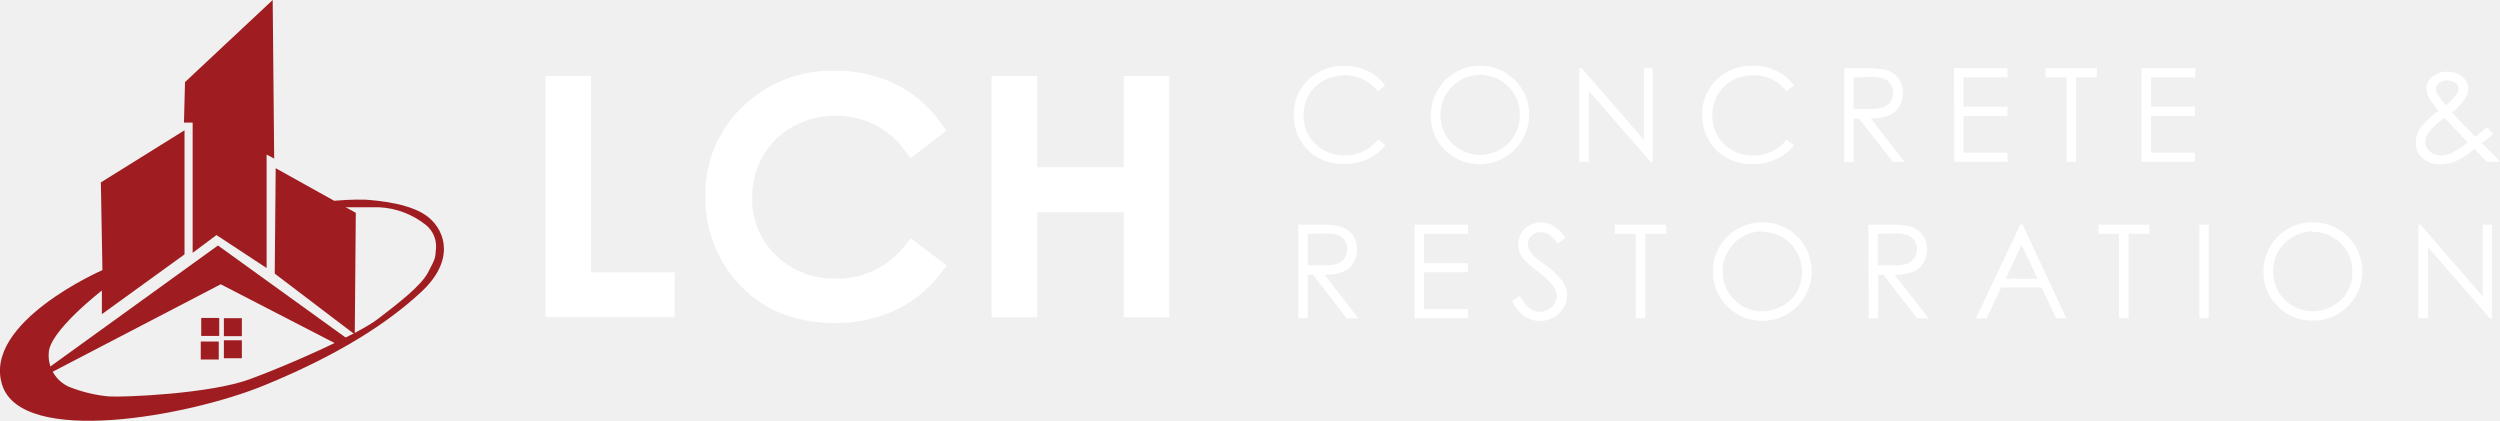
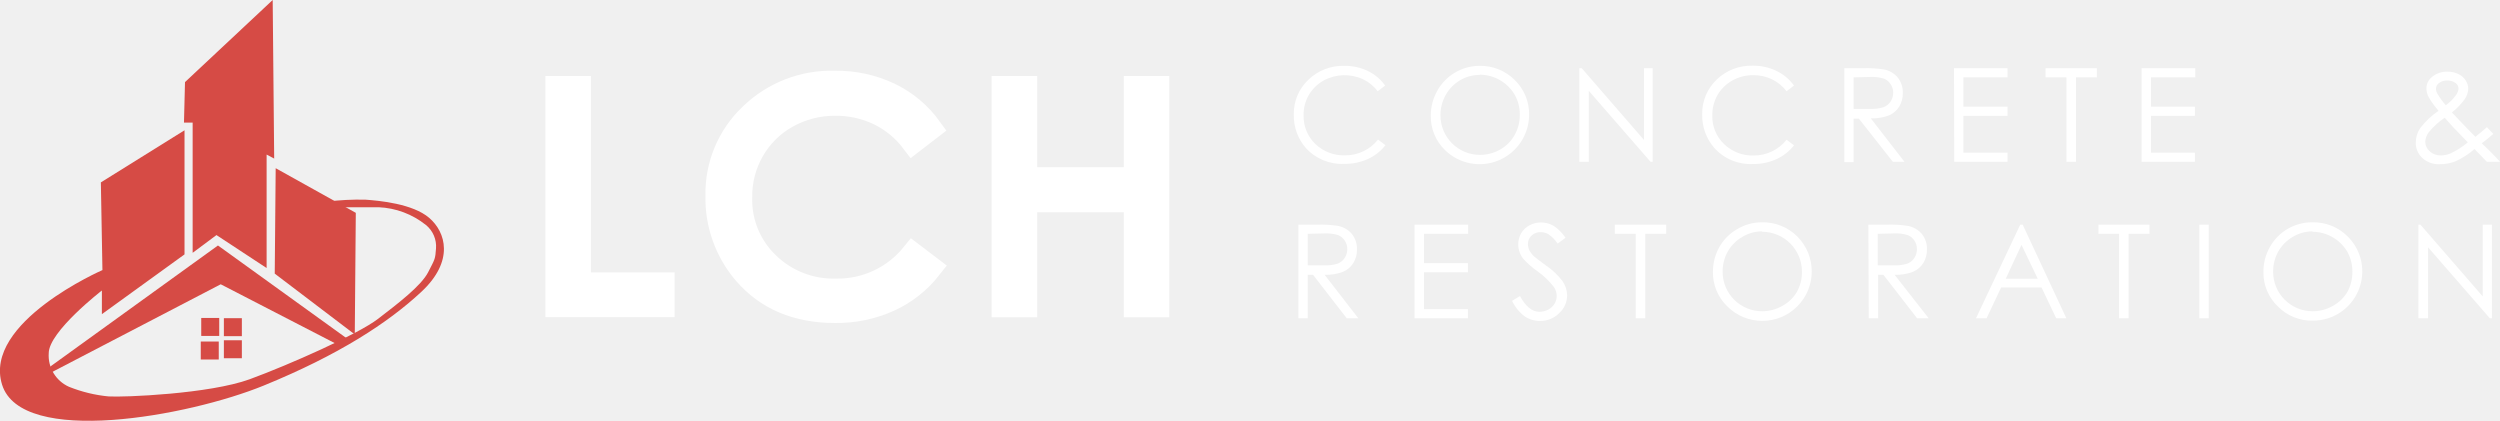
<svg xmlns="http://www.w3.org/2000/svg" id="Layer_1" data-name="Layer 1" viewBox="0 0 317.03 53.35">
  <defs>
-     <style>.cls-1{fill:#9f1d20;}.cls-2,.cls-3{fill:#fff;}.cls-2{stroke:#fff;stroke-miterlimit:10;stroke-width:3.02px;}</style>
+     <style>.cls-1{fill:#d64b45;}.cls-2,.cls-3{fill:#fff;}.cls-2{stroke:#fff;stroke-miterlimit:10;stroke-width:3.02px;}</style>
  </defs>
  <polygon class="cls-1" points="34.84 34.7 44.99 42.41 45.12 26.99 34.96 21.33 34.84 34.7" />
  <polygon class="cls-1" points="34.58 0 23.46 10.41 23.33 15.55 24.43 15.55 24.43 32.06 27.45 29.81 33.81 33.99 33.81 19.6 34.77 20.11 34.58 0" />
  <path class="cls-1" d="M29.82,21.47V37.21L19.34,44.79v-3S12.6,47,12.6,49.74A4.34,4.34,0,0,0,15.17,54a18.17,18.17,0,0,0,5,1.22c1.92.13,12.85-.32,17.92-2.18s13.75-5.72,16.26-7.65,5.46-4.17,6.36-5.91.9-1.67,1-3a3.49,3.49,0,0,0-1.28-3,10.3,10.3,0,0,0-6-2.25H48.71l-.84-.71a33.2,33.2,0,0,1,4.88-.25c1.8.13,6,.51,8.1,2.31s3.21,5.46-1,9.38-10.47,8-20,11.89S9.13,61.62,6.68,53.72,19.41,39.2,19.41,39.2l-.2-11.12Z" transform="translate(-6.42 -4.95)" />
  <rect class="cls-1" x="28.39" y="43.15" width="2.28" height="2.28" />
  <rect class="cls-1" x="28.39" y="40.35" width="2.28" height="2.28" />
  <rect class="cls-1" x="25.52" y="40.32" width="2.28" height="2.28" />
  <rect class="cls-1" x="25.46" y="43.31" width="2.28" height="2.28" />
  <polygon class="cls-1" points="27.99 36.05 42.99 43.79 44.31 43.15 27.64 31.13 5.7 46.97 5.89 47.55 27.99 36.05" />
  <path class="cls-2" d="M77.09,16.1h2.76V41H90.46v2.66H77.09Z" transform="translate(-6.42 -4.95)" />
  <path class="cls-2" d="M124.35,21.21l-2.17,1.67a11.9,11.9,0,0,0-4.33-3.55,12.55,12.55,0,0,0-5.53-1.21,12.35,12.35,0,0,0-6.12,1.58A11.42,11.42,0,0,0,101.85,24a11.68,11.68,0,0,0-1.55,6,11.24,11.24,0,0,0,3.46,8.41,12,12,0,0,0,8.72,3.38,12.26,12.26,0,0,0,9.7-4.54l2.17,1.65a13.93,13.93,0,0,1-5.14,4.06,16.13,16.13,0,0,1-6.89,1.44q-7.25,0-11.42-4.82a14.54,14.54,0,0,1-3.51-9.83,13.65,13.65,0,0,1,4.25-10.18,14.63,14.63,0,0,1,10.64-4.14,15.58,15.58,0,0,1,7,1.53A13.53,13.53,0,0,1,124.35,21.21Z" transform="translate(-6.42 -4.95)" />
  <path class="cls-2" d="M133.68,16.1h2.76V27.66h14V16.1h2.75V43.67h-2.75V30.36h-14V43.67h-2.76Z" transform="translate(-6.42 -4.95)" />
  <path class="cls-3" d="M182.07,15.8l-.94.72A5.07,5.07,0,0,0,179.27,15a5.58,5.58,0,0,0-5,.16,4.93,4.93,0,0,0-2.54,4.42,4.88,4.88,0,0,0,1.49,3.63A5.2,5.2,0,0,0,177,24.65a5.27,5.27,0,0,0,4.17-2l.94.71a5.87,5.87,0,0,1-2.22,1.75,6.94,6.94,0,0,1-3,.62A6.18,6.18,0,0,1,172,23.7a6.25,6.25,0,0,1-1.51-4.23,5.87,5.87,0,0,1,1.83-4.39,6.28,6.28,0,0,1,4.58-1.78,6.68,6.68,0,0,1,3,.66A5.71,5.71,0,0,1,182.07,15.8Z" transform="translate(-6.42 -4.95)" />
  <path class="cls-3" d="M194,13.3a6.14,6.14,0,0,1,4.51,1.8,6,6,0,0,1,1.82,4.43A6.28,6.28,0,0,1,189.68,24a5.93,5.93,0,0,1-1.82-4.37,6.4,6.4,0,0,1,.83-3.18A6.15,6.15,0,0,1,194,13.3Zm.05,1.15a4.88,4.88,0,0,0-2.5.69A5,5,0,0,0,189.75,17a5.14,5.14,0,0,0-.66,2.59,5,5,0,0,0,5,5,5.15,5.15,0,0,0,2.56-.67,4.78,4.78,0,0,0,1.84-1.84,5.13,5.13,0,0,0,.66-2.58,5,5,0,0,0-.66-2.56,5.17,5.17,0,0,0-4.4-2.52Z" transform="translate(-6.42 -4.95)" />
  <path class="cls-3" d="M206.7,25.47V13.6H207l7.9,9.1V13.6H216V25.47h-.27l-7.83-9v9Z" transform="translate(-6.42 -4.95)" />
  <path class="cls-3" d="M233.92,15.8l-.94.72A5.24,5.24,0,0,0,231.12,15a5.43,5.43,0,0,0-2.39-.52,5.34,5.34,0,0,0-2.63.68A5,5,0,0,0,224.22,17a5.12,5.12,0,0,0-.66,2.59,4.84,4.84,0,0,0,1.49,3.63,5.18,5.18,0,0,0,3.75,1.45,5.27,5.27,0,0,0,4.18-2l.94.71a6,6,0,0,1-2.22,1.75,7,7,0,0,1-3,.62,6.16,6.16,0,0,1-4.91-2.07,6.25,6.25,0,0,1-1.51-4.23,5.9,5.9,0,0,1,1.82-4.39,6.3,6.3,0,0,1,4.59-1.78,6.68,6.68,0,0,1,3,.66A5.86,5.86,0,0,1,233.92,15.8Z" transform="translate(-6.42 -4.95)" />
  <path class="cls-3" d="M240.3,13.6h2.36a14.18,14.18,0,0,1,2.68.16,3,3,0,0,1,1.72,1,3,3,0,0,1,.66,2,3.2,3.2,0,0,1-.45,1.7A2.86,2.86,0,0,1,246,19.57a6,6,0,0,1-2.34.39l4.27,5.51h-1.47L242.15,20h-.67v5.51H240.3Zm1.18,1.16v4h2.05a5.15,5.15,0,0,0,1.76-.22,1.88,1.88,0,0,0,.89-.73,2,2,0,0,0,.32-1.11,1.86,1.86,0,0,0-.33-1.08,1.76,1.76,0,0,0-.85-.7,5.13,5.13,0,0,0-1.74-.21Z" transform="translate(-6.42 -4.95)" />
  <path class="cls-3" d="M254.21,13.6H261v1.16H255.4v3.72H261v1.16H255.4v4.67H261v1.16h-6.76Z" transform="translate(-6.42 -4.95)" />
  <path class="cls-3" d="M265.82,14.76V13.6h6.51v1.16h-2.65V25.47h-1.21V14.76Z" transform="translate(-6.42 -4.95)" />
  <path class="cls-3" d="M278,13.6h6.81v1.16h-5.62v3.72h5.57v1.16h-5.57v4.67h5.57v1.16H278Z" transform="translate(-6.42 -4.95)" />
  <path class="cls-3" d="M321.79,21.08l.81.85c-.52.46-1,.85-1.47,1.19.32.29.74.7,1.26,1.22s.76.79,1.06,1.13h-1.66l-1.57-1.62a10,10,0,0,1-2.42,1.56,5.33,5.33,0,0,1-2,.36,3,3,0,0,1-2.2-.79,2.56,2.56,0,0,1-.83-2,3.24,3.24,0,0,1,.56-1.78A10,10,0,0,1,315.66,19a11,11,0,0,1-1.26-1.74,2.47,2.47,0,0,1-.28-1.07,1.85,1.85,0,0,1,.69-1.47,2.93,2.93,0,0,1,2-.68,3.08,3.08,0,0,1,1.36.3,2.24,2.24,0,0,1,.93.81,1.89,1.89,0,0,1,.32,1.07,2.45,2.45,0,0,1-.42,1.27,8.52,8.52,0,0,1-1.65,1.72l1.8,1.89,1.18,1.2C320.93,21.81,321.43,21.41,321.79,21.08Zm-5.35-1.2a9.23,9.23,0,0,0-2,1.81,2.17,2.17,0,0,0-.47,1.25,1.59,1.59,0,0,0,.57,1.2,2,2,0,0,0,1.41.52,3.21,3.21,0,0,0,1.24-.26,10.23,10.23,0,0,0,2.18-1.4l-1.87-1.93C317.2,20.73,316.84,20.33,316.44,19.88Zm.14-1.58a5.71,5.71,0,0,0,1.3-1.31,1.5,1.5,0,0,0,.31-.82.87.87,0,0,0-.4-.71,1.73,1.73,0,0,0-1.06-.3,1.6,1.6,0,0,0-1,.31.89.89,0,0,0-.4.73,1.28,1.28,0,0,0,.16.6A9.67,9.67,0,0,0,316.58,18.3Z" transform="translate(-6.42 -4.95)" />
  <path class="cls-3" d="M171.07,33.44h2.37a14.18,14.18,0,0,1,2.68.16,3.07,3.07,0,0,1,1.72,1,3,3,0,0,1,.66,2,3.12,3.12,0,0,1-.46,1.7,2.79,2.79,0,0,1-1.3,1.11,5.92,5.92,0,0,1-2.34.39l4.27,5.51H177.2l-4.27-5.51h-.67v5.51h-1.19Zm1.19,1.16v4h2.05a5.08,5.08,0,0,0,1.75-.22,1.83,1.83,0,0,0,.89-.73,2,2,0,0,0,.32-1.11,1.85,1.85,0,0,0-.32-1.08,1.81,1.81,0,0,0-.85-.7,5.16,5.16,0,0,0-1.75-.21Z" transform="translate(-6.42 -4.95)" />
  <path class="cls-3" d="M185.8,33.44h6.8V34.6H187v3.72h5.57v1.16H187v4.67h5.57v1.16H185.8Z" transform="translate(-6.42 -4.95)" />
  <path class="cls-3" d="M198.17,43.1l1-.61c.71,1.31,1.53,2,2.46,2a2.45,2.45,0,0,0,1.13-.28,2.07,2.07,0,0,0,.8-.75,1.94,1.94,0,0,0,.27-1,2,2,0,0,0-.4-1.17,9.69,9.69,0,0,0-2-1.91,11,11,0,0,1-1.85-1.62,3,3,0,0,1-.63-1.82,2.85,2.85,0,0,1,.37-1.41,2.66,2.66,0,0,1,1.05-1,3,3,0,0,1,1.47-.37,3.2,3.2,0,0,1,1.57.41,5.5,5.5,0,0,1,1.54,1.53l-1,.74a4.51,4.51,0,0,0-1.14-1.17,1.94,1.94,0,0,0-1-.28,1.61,1.61,0,0,0-1.17.43,1.41,1.41,0,0,0-.46,1.07,2,2,0,0,0,.16.76,3,3,0,0,0,.59.79c.16.15.67.54,1.54,1.18a8.76,8.76,0,0,1,2.11,2,3.28,3.28,0,0,1,.57,1.78,3,3,0,0,1-1,2.25,3.31,3.31,0,0,1-2.38,1,3.44,3.44,0,0,1-2-.58A5.29,5.29,0,0,1,198.17,43.1Z" transform="translate(-6.42 -4.95)" />
  <path class="cls-3" d="M211.2,34.6V33.44h6.51V34.6h-2.65V45.31h-1.21V34.6Z" transform="translate(-6.42 -4.95)" />
  <path class="cls-3" d="M229.82,33.14a6.17,6.17,0,0,1,4.52,1.8,6.27,6.27,0,0,1-8.88,8.86,5.93,5.93,0,0,1-1.82-4.37,6.4,6.4,0,0,1,.83-3.18A6,6,0,0,1,226.73,34,6,6,0,0,1,229.82,33.14Zm.06,1.15a4.88,4.88,0,0,0-2.5.69,5,5,0,0,0-1.85,1.85,5.17,5.17,0,0,0-.66,2.59,5,5,0,0,0,5,5,5.18,5.18,0,0,0,2.56-.67A4.83,4.83,0,0,0,234.27,42a5.13,5.13,0,0,0,.66-2.58,5.06,5.06,0,0,0-5.05-5.08Z" transform="translate(-6.42 -4.95)" />
  <path class="cls-3" d="M243.35,33.44h2.37a14.25,14.25,0,0,1,2.68.16,3.1,3.1,0,0,1,1.72,1,3,3,0,0,1,.66,2,3.2,3.2,0,0,1-.46,1.7,2.84,2.84,0,0,1-1.3,1.11,5.92,5.92,0,0,1-2.34.39L251,45.31h-1.47l-4.27-5.51h-.67v5.51h-1.19Zm1.19,1.16v4h2a5.15,5.15,0,0,0,1.76-.22,1.83,1.83,0,0,0,.89-.73,2,2,0,0,0,.32-1.11,1.93,1.93,0,0,0-.32-1.08,1.81,1.81,0,0,0-.85-.7,5.16,5.16,0,0,0-1.75-.21Z" transform="translate(-6.42 -4.95)" />
  <path class="cls-3" d="M262.92,33.44l5.54,11.87h-1.29l-1.86-3.91h-5.12l-1.85,3.91H257l5.61-11.87ZM262.77,36l-2,4.3h4.06Z" transform="translate(-6.42 -4.95)" />
  <path class="cls-3" d="M272.53,34.6V33.44H279V34.6h-2.65V45.31h-1.21V34.6Z" transform="translate(-6.42 -4.95)" />
  <path class="cls-3" d="M285.32,33.44h1.19V45.31h-1.19Z" transform="translate(-6.42 -4.95)" />
  <path class="cls-3" d="M299.63,33.14a6.14,6.14,0,0,1,4.51,1.8,6.24,6.24,0,0,1-4.41,10.67,6,6,0,0,1-4.46-1.81,5.9,5.9,0,0,1-1.82-4.37,6.29,6.29,0,0,1,.83-3.18,6.12,6.12,0,0,1,5.35-3.11Zm.05,1.15a4.88,4.88,0,0,0-2.5.69,5,5,0,0,0-1.84,1.85,5.17,5.17,0,0,0-.66,2.59,5,5,0,0,0,5,5,5.15,5.15,0,0,0,2.56-.67A4.85,4.85,0,0,0,304.08,42a5.23,5.23,0,0,0,.65-2.58,5.1,5.1,0,0,0-.65-2.56,5.17,5.17,0,0,0-4.4-2.52Z" transform="translate(-6.42 -4.95)" />
  <path class="cls-3" d="M313.1,45.31V33.44h.26l7.9,9.1v-9.1h1.17V45.31h-.27l-7.83-9v9Z" transform="translate(-6.42 -4.95)" />
</svg>
